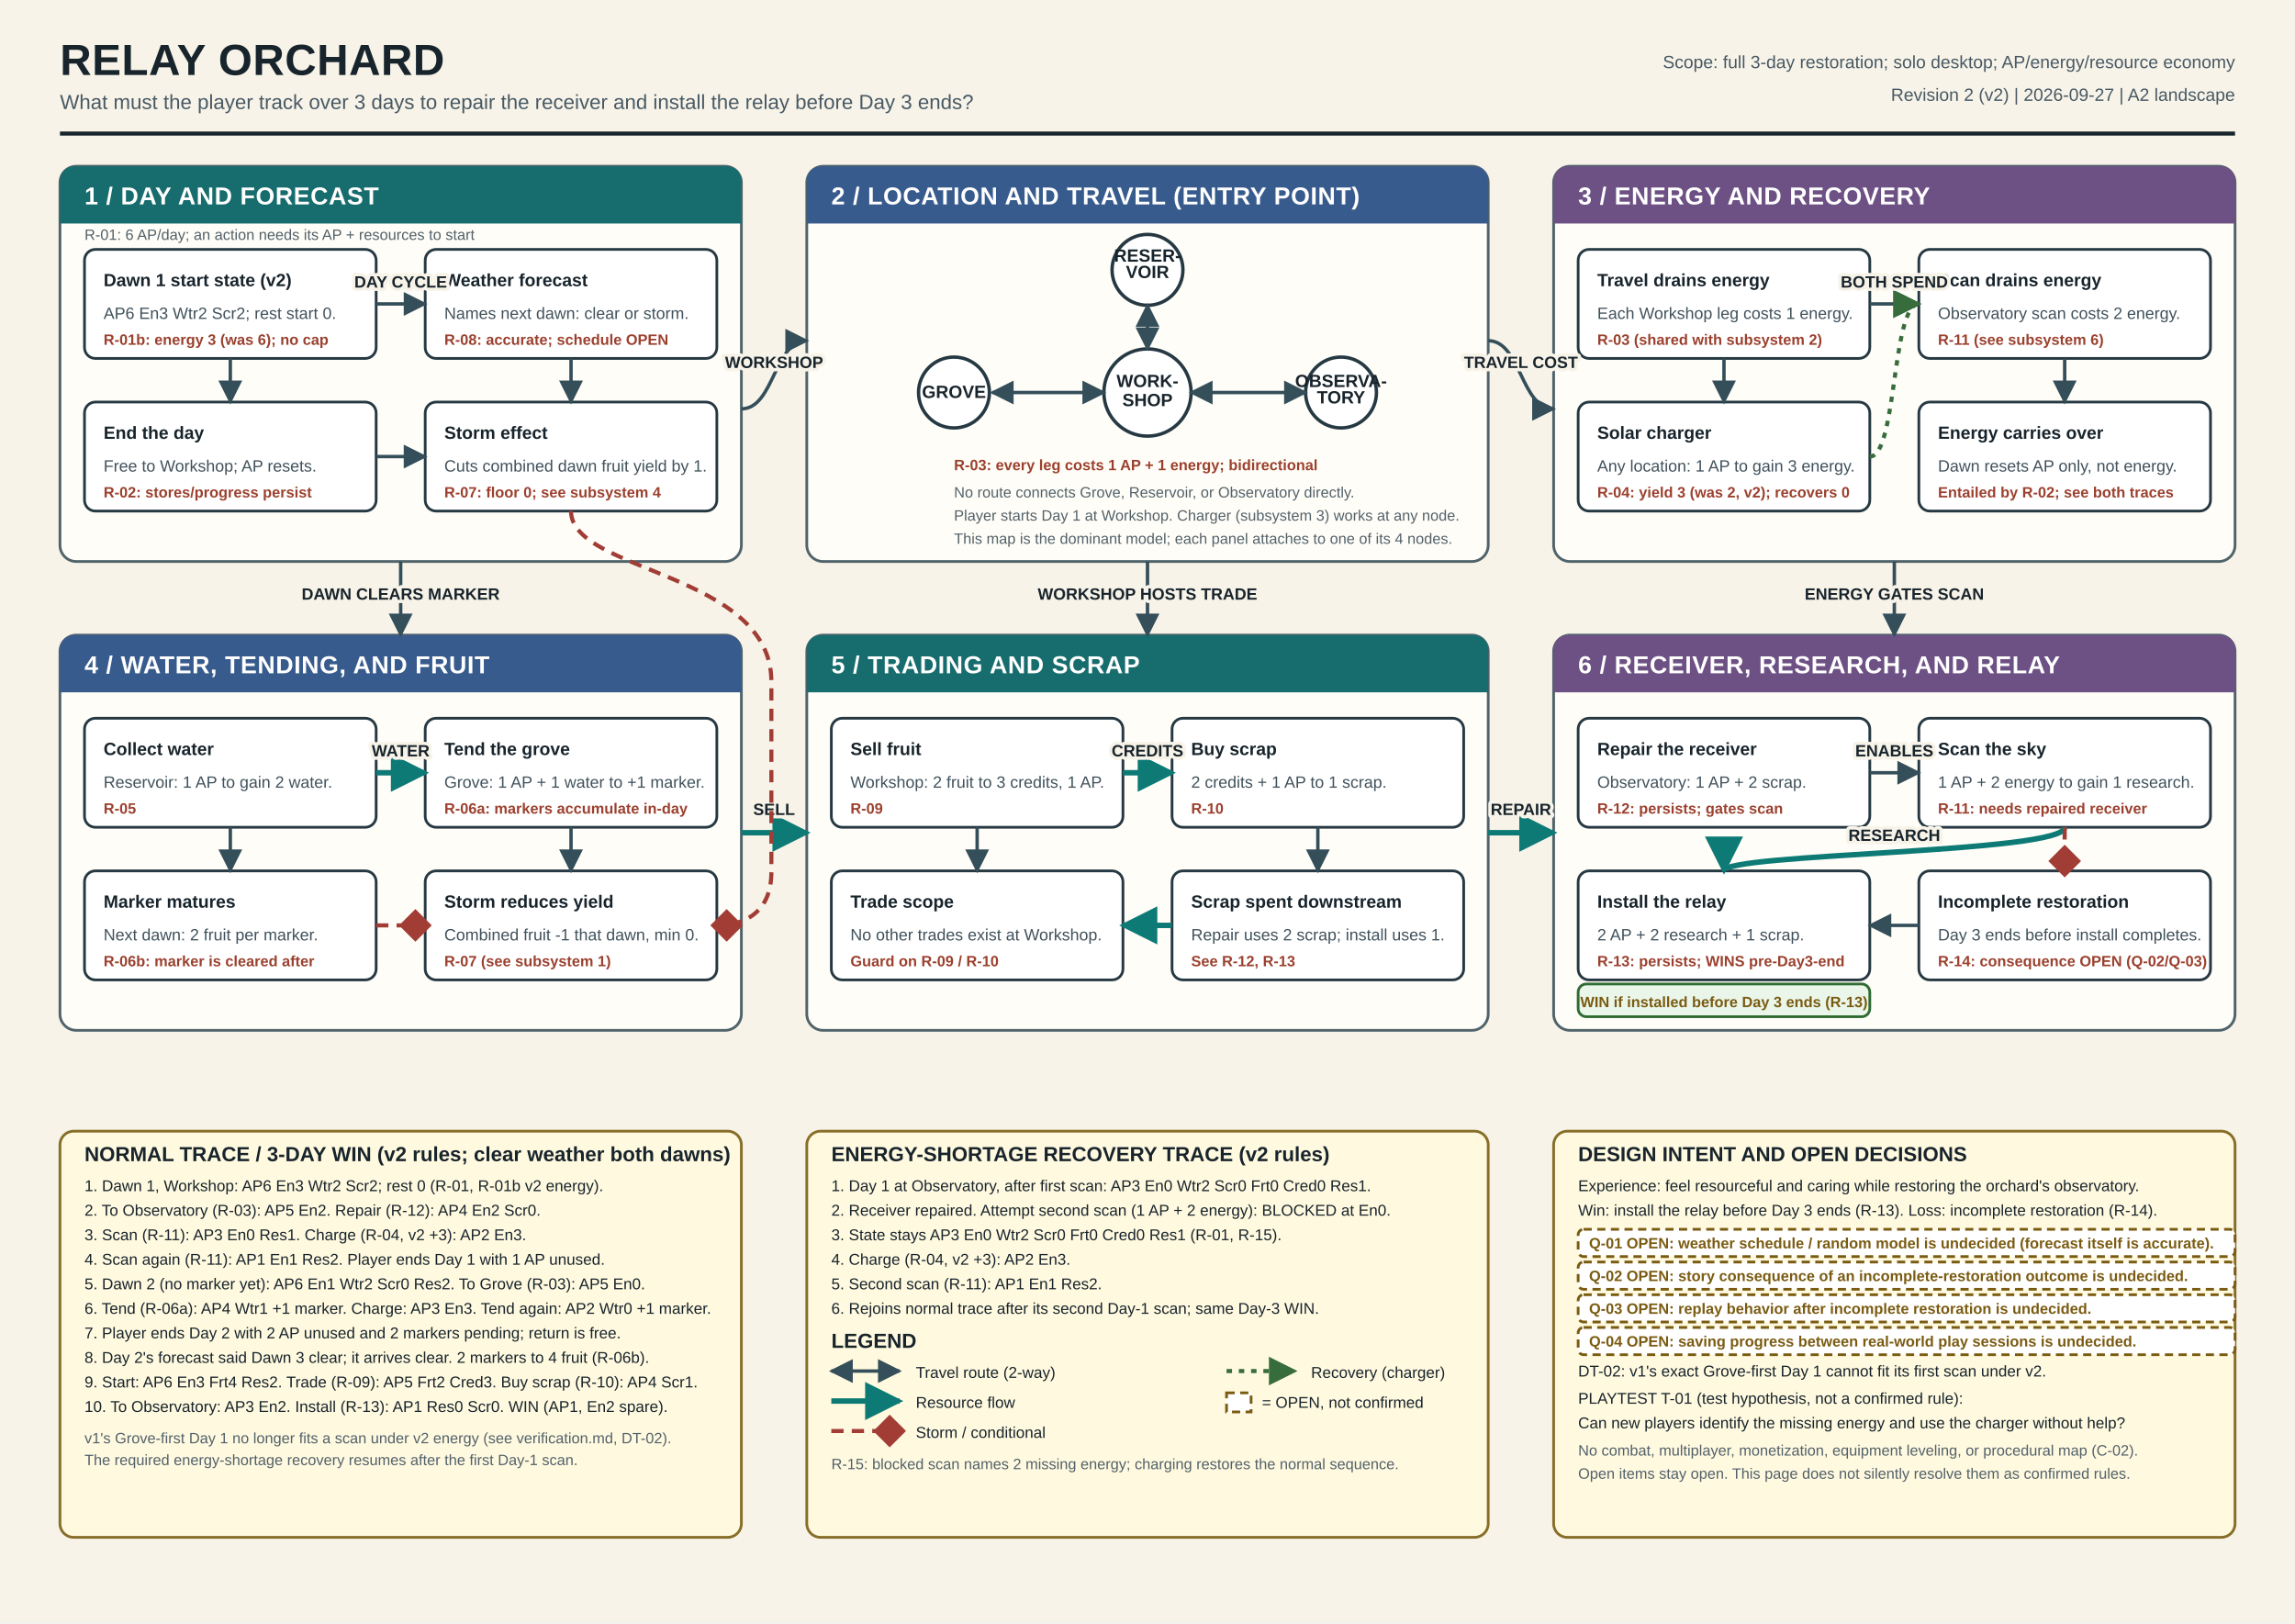
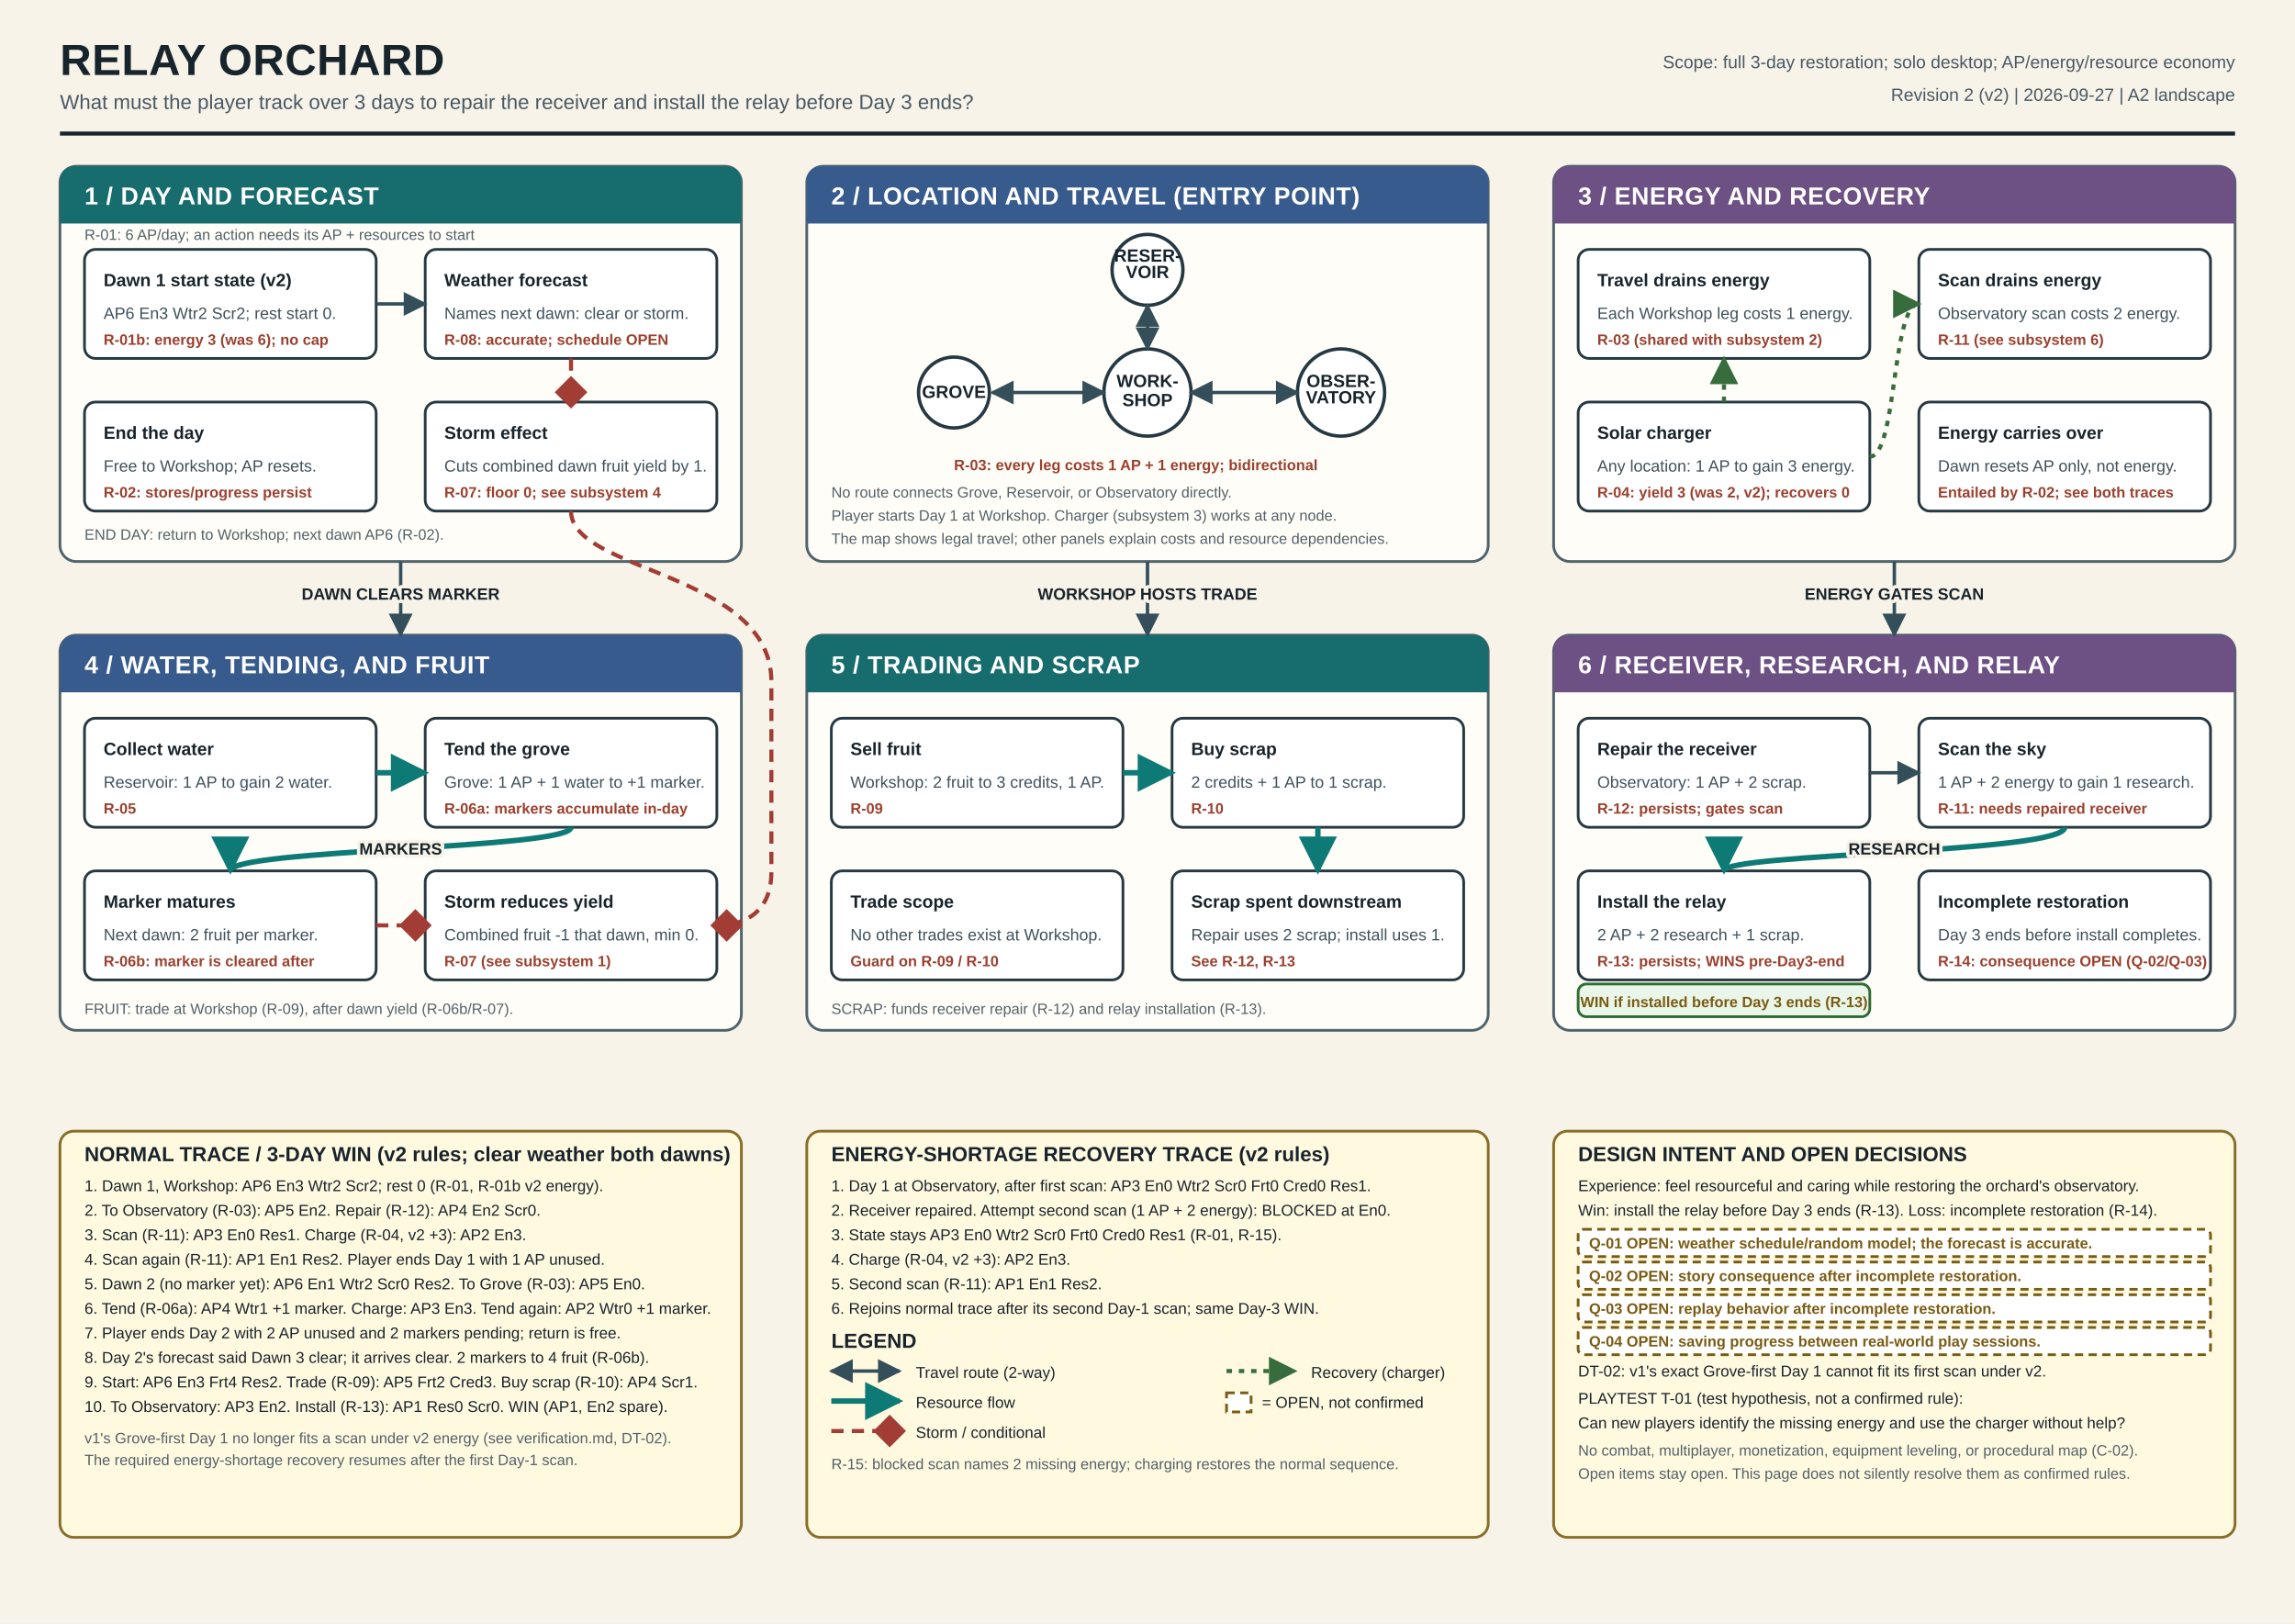
<svg xmlns="http://www.w3.org/2000/svg" viewBox="0 0 1684 1191" data-paper-size="A2" role="img" aria-labelledby="rel-title rel-desc">
  <defs>
    <marker id="arrow" viewBox="0 0 10 10" refX="9" refY="5" markerWidth="7" markerHeight="7" orient="auto">
      <path d="M0 0 L10 5 L0 10 Z" fill="context-stroke" />
    </marker>
    <marker id="diamond" viewBox="0 0 10 10" refX="8" refY="5" markerWidth="8" markerHeight="8" orient="auto">
      <path d="M0 5 L5 0 L10 5 L5 10 Z" fill="context-stroke" />
    </marker>
    <marker id="arrow-start" viewBox="0 0 10 10" refX="9" refY="5" markerWidth="7" markerHeight="7" orient="auto-start-reverse">
      <path d="M0 0 L10 5 L0 10 Z" fill="context-stroke" />
    </marker>
    <style>
      text { font-family: Arial, Helvetica, sans-serif; fill: #18242c; }
      .paper { fill: #f7f3e8; }
      .title { font-size: 32px; font-weight: 700; letter-spacing: .4px; }
      .subtitle { font-size: 15px; fill: #485964; }
      .meta { font-size: 13px; fill: #485964; }
      .panel { fill: #fffdf7; stroke: #50636b; stroke-width: 2; }
      .panelHead { font-size: 18px; font-weight: 700; fill: #fff; letter-spacing: .4px; }
      .headA { fill: #176c6d; } .headB { fill: #385b8e; } .headC { fill: #6d5184; }
      .node rect { fill: #fff; stroke: #263943; stroke-width: 2; }
      .nodeTitle { font-size: 13px; font-weight: 700; }
      .nodeBody { font-size: 12px; fill: #40515b; }
      .rule { font-size: 11px; font-weight: 700; fill: #9b402e; }
      .edge { fill: none; stroke: #344e5a; stroke-width: 2.5; marker-end: url(#arrow); }
      .edgeBoth { fill: none; stroke: #344e5a; stroke-width: 2.5; marker-end: url(#arrow); marker-start: url(#arrow-start); }
      .resource { fill: none; stroke: #0d7a76; stroke-width: 4; marker-end: url(#arrow); }
      .risk { fill: none; stroke: #a13d35; stroke-width: 3; stroke-dasharray: 9 6; marker-end: url(#diamond); }
      .recover { fill: none; stroke: #376c3d; stroke-width: 3; stroke-dasharray: 4 5; marker-end: url(#arrow); }
      .edgeLabel { font-size: 12px; font-weight: 700; paint-order: stroke; stroke: #f7f3e8; stroke-width: 5; stroke-linejoin: round; }
      .noteBox { fill: #fff9df; stroke: #876e28; stroke-width: 2; }
      .noteHead { font-size: 15px; font-weight: 700; }
      .noteText { font-size: 11.5px; }
      .tiny { font-size: 11px; fill: #52616a; }
      .mapNode circle { fill: #fff; stroke: #263943; stroke-width: 2.5; }
      .mapLabel { font-size: 13px; font-weight: 700; }
      .openBadge { fill: #fff; stroke: #7a5b12; stroke-width: 2; stroke-dasharray: 6 4; }
      .openText { font-size: 11px; font-weight: 700; fill: #7a5b12; }
      .winBadge { fill: #eaf6ea; stroke: #2f6b32; stroke-width: 2; }
    </style>
  </defs>
  <rect class="paper" width="1684" height="1191" />
  <g id="page-metadata">
    <text class="title" x="44" y="55">RELAY ORCHARD</text>
    <text class="subtitle" x="44" y="80">What must the player track over 3 days to repair the receiver and install the relay before Day 3 ends?</text>
    <text class="meta" x="1640" y="50" text-anchor="end">Scope: full 3-day restoration; solo desktop; AP/energy/resource economy</text>
    <text class="meta" x="1640" y="74" text-anchor="end">Revision 2 (v2) | 2026-09-27 | A2 landscape</text>
    <path d="M44 98 H1640" stroke="#18242c" stroke-width="3" />
  </g>
  <g id="sys-day">
    <rect class="panel" x="44" y="122" width="500" height="290" rx="12" />
    <path class="headA" d="M44 134 Q44 122 56 122 H532 Q544 122 544 134 V164 H44Z" />
    <text class="panelHead" x="62" y="150">1 / DAY AND FORECAST</text>
    <text id="rule-R-01" class="tiny" x="62" y="176">R-01: 6 AP/day; an action needs its AP + resources to start</text>
    <g id="node-dawn" class="node">
      <rect x="62" y="183" width="214" height="80" rx="8" />
      <text class="nodeTitle" x="76" y="210">Dawn 1 start state (v2)</text>
      <text class="nodeBody" x="76" y="234">AP6 En3 Wtr2 Scr2; rest start 0.</text>
      <text id="rule-R-01b" class="rule" x="76" y="253">R-01b: energy 3 (was 6); no cap</text>
    </g>
    <g id="node-forecast" class="node">
      <rect x="312" y="183" width="214" height="80" rx="8" />
      <text class="nodeTitle" x="326" y="210">Weather forecast</text>
      <text class="nodeBody" x="326" y="234">Names next dawn: clear or storm.</text>
      <text id="rule-R-08" class="rule" x="326" y="253">R-08: accurate; schedule OPEN</text>
    </g>
    <g id="node-day-end" class="node">
      <rect x="62" y="295" width="214" height="80" rx="8" />
      <text class="nodeTitle" x="76" y="322">End the day</text>
      <text class="nodeBody" x="76" y="346">Free to Workshop; AP resets.</text>
      <text id="rule-R-02" class="rule" x="76" y="365">R-02: stores/progress persist</text>
    </g>
    <g id="node-storm" class="node">
      <rect x="312" y="295" width="214" height="80" rx="8" />
      <text class="nodeTitle" x="326" y="322">Storm effect</text>
      <text class="nodeBody" x="326" y="346">Cuts combined dawn fruit yield by 1.</text>
      <text id="rule-R-07" class="rule" x="326" y="365">R-07: floor 0; see subsystem 4</text>
    </g>
-     <path class="edge" d="M276 223 H312" />
-     <path class="edge" d="M169 263 V295" />
-     <path class="edge" d="M419 263 V295" />
-     <path class="edge" d="M276 335 H312" />
-     <text class="edgeLabel" x="294" y="211" text-anchor="middle">DAY CYCLE</text>
+     <path id="edge-dawn-forecast" class="edge" d="M276 223 H312" />
+     <path id="edge-forecast-storm" class="risk" d="M419 263 V295" />
+     <text id="E-map-day" class="tiny" x="62" y="396">END DAY: return to Workshop; next dawn AP6 (R-02).</text>
  </g>
  <g id="sys-map">
    <rect class="panel" x="592" y="122" width="500" height="290" rx="12" />
    <path class="headB" d="M592 134 Q592 122 604 122 H1080 Q1092 122 1092 134 V164 H592Z" />
    <text class="panelHead" x="610" y="150">2 / LOCATION AND TRAVEL (ENTRY POINT)</text>
    <g id="map-nodes" class="mapNode">
      <circle id="node-workshop" cx="842" cy="288" r="32" />
      <text class="mapLabel" x="842" y="284" text-anchor="middle">WORK-</text>
      <text class="mapLabel" x="842" y="298" text-anchor="middle">SHOP</text>
      <circle id="node-grove" cx="700" cy="288" r="26" />
      <text class="mapLabel" x="700" y="292" text-anchor="middle">GROVE</text>
      <circle id="node-reservoir" cx="842" cy="198" r="26" />
      <text class="mapLabel" x="842" y="192" text-anchor="middle">RESER-</text>
      <text class="mapLabel" x="842" y="204" text-anchor="middle">VOIR</text>
-       <circle id="node-observatory" cx="984" cy="288" r="26" />
-       <text class="mapLabel" x="984" y="284" text-anchor="middle">OBSERVA-</text>
-       <text class="mapLabel" x="984" y="296" text-anchor="middle">TORY</text>
+       <circle id="node-observatory" cx="984" cy="288" r="32" />
+       <text class="mapLabel" x="984" y="284" text-anchor="middle">OBSER-</text>
+       <text class="mapLabel" x="984" y="296" text-anchor="middle">VATORY</text>
    </g>
    <path id="edge-travel-grove" class="edgeBoth" d="M728 288 H810" />
    <path id="edge-travel-reservoir" class="edgeBoth" d="M842 224 V256" />
-     <path id="edge-travel-observatory" class="edgeBoth" d="M874 288 H958" />
+     <path id="edge-travel-observatory" class="edgeBoth" d="M874 288 H952" />
    <text id="rule-R-03" class="rule" x="700" y="345">R-03: every leg costs 1 AP + 1 energy; bidirectional</text>
-     <text class="tiny" x="700" y="365">No route connects Grove, Reservoir, or Observatory directly.</text>
-     <text class="tiny" x="700" y="382">Player starts Day 1 at Workshop. Charger (subsystem 3) works at any node.</text>
-     <text class="tiny" x="700" y="399">This map is the dominant model; each panel attaches to one of its 4 nodes.</text>
+     <text class="tiny" x="610" y="365">No route connects Grove, Reservoir, or Observatory directly.</text>
+     <text class="tiny" x="610" y="382">Player starts Day 1 at Workshop. Charger (subsystem 3) works at any node.</text>
+     <text class="tiny" x="610" y="399">The map shows legal travel; other panels explain costs and resource dependencies.</text>
  </g>
  <g id="sys-energy">
    <rect class="panel" x="1140" y="122" width="500" height="290" rx="12" />
    <path class="headC" d="M1140 134 Q1140 122 1152 122 H1628 Q1640 122 1640 134 V164 H1140Z" />
    <text class="panelHead" x="1158" y="150">3 / ENERGY AND RECOVERY</text>
    <g id="node-travel-cost" class="node">
      <rect x="1158" y="183" width="214" height="80" rx="8" />
      <text class="nodeTitle" x="1172" y="210">Travel drains energy</text>
      <text class="nodeBody" x="1172" y="234">Each Workshop leg costs 1 energy.</text>
      <text class="rule" x="1172" y="253">R-03 (shared with subsystem 2)</text>
    </g>
    <g id="node-scan-cost" class="node">
      <rect x="1408" y="183" width="214" height="80" rx="8" />
      <text class="nodeTitle" x="1422" y="210">Scan drains energy</text>
      <text class="nodeBody" x="1422" y="234">Observatory scan costs 2 energy.</text>
      <text class="rule" x="1422" y="253">R-11 (see subsystem 6)</text>
    </g>
    <g id="node-charger" class="node">
      <rect x="1158" y="295" width="214" height="80" rx="8" />
      <text class="nodeTitle" x="1172" y="322">Solar charger</text>
      <text class="nodeBody" x="1172" y="346">Any location: 1 AP to gain 3 energy.</text>
      <text id="rule-R-04" class="rule" x="1172" y="365">R-04: yield 3 (was 2, v2); recovers 0</text>
    </g>
    <g id="node-energy-persist" class="node">
      <rect x="1408" y="295" width="214" height="80" rx="8" />
      <text class="nodeTitle" x="1422" y="322">Energy carries over</text>
      <text class="nodeBody" x="1422" y="346">Dawn resets AP only, not energy.</text>
      <text class="rule" x="1422" y="365">Entailed by R-02; see both traces</text>
    </g>
-     <path class="edge" d="M1372 223 H1408" />
-     <path class="edge" d="M1265 263 V295" />
-     <path class="edge" d="M1515 263 V295" />
+     <path id="edge-charger-travel" class="recover" d="M1265 295 V263" />
    <path id="E-energy-recover" class="recover" d="M1372 335 C1392 335 1388 223 1408 223" />
-     <text class="edgeLabel" x="1390" y="211" text-anchor="middle">BOTH SPEND</text>
  </g>
  <g id="sys-water">
    <rect class="panel" x="44" y="466" width="500" height="290" rx="12" />
    <path class="headB" d="M44 478 Q44 466 56 466 H532 Q544 466 544 478 V508 H44Z" />
    <text class="panelHead" x="62" y="494">4 / WATER, TENDING, AND FRUIT</text>
    <g id="node-collect-water" class="node">
      <rect x="62" y="527" width="214" height="80" rx="8" />
      <text class="nodeTitle" x="76" y="554">Collect water</text>
      <text class="nodeBody" x="76" y="578">Reservoir: 1 AP to gain 2 water.</text>
      <text id="rule-R-05" class="rule" x="76" y="597">R-05</text>
    </g>
    <g id="node-tend" class="node">
      <rect x="312" y="527" width="214" height="80" rx="8" />
      <text class="nodeTitle" x="326" y="554">Tend the grove</text>
      <text class="nodeBody" x="326" y="578">Grove: 1 AP + 1 water to +1 marker.</text>
      <text id="rule-R-06a" class="rule" x="326" y="597">R-06a: markers accumulate in-day</text>
    </g>
    <g id="node-dawn-fruit" class="node">
      <rect x="62" y="639" width="214" height="80" rx="8" />
      <text class="nodeTitle" x="76" y="666">Marker matures</text>
      <text class="nodeBody" x="76" y="690">Next dawn: 2 fruit per marker.</text>
      <text id="rule-R-06b" class="rule" x="76" y="709">R-06b: marker is cleared after</text>
    </g>
    <g id="node-storm-fruit" class="node">
      <rect x="312" y="639" width="214" height="80" rx="8" />
      <text class="nodeTitle" x="326" y="666">Storm reduces yield</text>
      <text class="nodeBody" x="326" y="690">Combined fruit -1 that dawn, min 0.</text>
      <text class="rule" x="326" y="709">R-07 (see subsystem 1)</text>
    </g>
-     <path class="resource" d="M276 567 H312" />
-     <path class="edge" d="M169 607 V639" />
-     <path class="edge" d="M419 607 V639" />
-     <path class="risk" d="M276 679 H312" />
-     <text class="edgeLabel" x="294" y="555" text-anchor="middle">WATER</text>
+     <path id="edge-water-tend" class="resource" d="M276 567 H312" />
+     <path id="edge-tend-markers" class="resource" d="M419 607 C419 623 169 623 169 639" />
+     <path id="edge-yield-storm-adjustment" class="risk" d="M276 679 H312" />
+     <text class="edgeLabel" x="294" y="627" text-anchor="middle">MARKERS</text>
+     <text id="E-fruit-trade" class="tiny" x="62" y="744">FRUIT: trade at Workshop (R-09), after dawn yield (R-06b/R-07).</text>
  </g>
  <g id="sys-trade">
    <rect class="panel" x="592" y="466" width="500" height="290" rx="12" />
    <path class="headA" d="M592 478 Q592 466 604 466 H1080 Q1092 466 1092 478 V508 H592Z" />
    <text class="panelHead" x="610" y="494">5 / TRADING AND SCRAP</text>
    <g id="node-trade-fruit" class="node">
      <rect x="610" y="527" width="214" height="80" rx="8" />
      <text class="nodeTitle" x="624" y="554">Sell fruit</text>
      <text class="nodeBody" x="624" y="578">Workshop: 2 fruit to 3 credits, 1 AP.</text>
      <text id="rule-R-09" class="rule" x="624" y="597">R-09</text>
    </g>
    <g id="node-buy-scrap" class="node">
      <rect x="860" y="527" width="214" height="80" rx="8" />
      <text class="nodeTitle" x="874" y="554">Buy scrap</text>
      <text class="nodeBody" x="874" y="578">2 credits + 1 AP to 1 scrap.</text>
      <text id="rule-R-10" class="rule" x="874" y="597">R-10</text>
    </g>
    <g id="node-trade-scope" class="node">
      <rect x="610" y="639" width="214" height="80" rx="8" />
      <text class="nodeTitle" x="624" y="666">Trade scope</text>
      <text class="nodeBody" x="624" y="690">No other trades exist at Workshop.</text>
      <text class="rule" x="624" y="709">Guard on R-09 / R-10</text>
    </g>
    <g id="node-scrap-uses" class="node">
      <rect x="860" y="639" width="214" height="80" rx="8" />
      <text class="nodeTitle" x="874" y="666">Scrap spent downstream</text>
      <text class="nodeBody" x="874" y="690">Repair uses 2 scrap; install uses 1.</text>
      <text class="rule" x="874" y="709">See R-12, R-13</text>
    </g>
-     <path class="resource" d="M824 567 H860" />
-     <path class="edge" d="M717 607 V639" />
-     <path class="edge" d="M967 607 V639" />
-     <path class="resource" d="M860 679 H824" />
-     <text class="edgeLabel" x="842" y="555" text-anchor="middle">CREDITS</text>
+     <path id="edge-credit-purchase" class="resource" d="M824 567 H860" />
+     <path id="edge-purchased-scrap" class="resource" d="M967 607 V639" />
+     <text id="E-scrap-flow" class="tiny" x="610" y="744">SCRAP: funds receiver repair (R-12) and relay installation (R-13).</text>
  </g>
  <g id="sys-relay">
    <rect class="panel" x="1140" y="466" width="500" height="290" rx="12" />
    <path class="headC" d="M1140 478 Q1140 466 1152 466 H1628 Q1640 466 1640 478 V508 H1140Z" />
    <text class="panelHead" x="1158" y="494">6 / RECEIVER, RESEARCH, AND RELAY</text>
    <g id="node-repair" class="node">
      <rect x="1158" y="527" width="214" height="80" rx="8" />
      <text class="nodeTitle" x="1172" y="554">Repair the receiver</text>
      <text class="nodeBody" x="1172" y="578">Observatory: 1 AP + 2 scrap.</text>
      <text id="rule-R-12" class="rule" x="1172" y="597">R-12: persists; gates scan</text>
    </g>
    <g id="node-scan" class="node">
      <rect x="1408" y="527" width="214" height="80" rx="8" />
      <text class="nodeTitle" x="1422" y="554">Scan the sky</text>
      <text class="nodeBody" x="1422" y="578">1 AP + 2 energy to gain 1 research.</text>
      <text id="rule-R-11" class="rule" x="1422" y="597">R-11: needs repaired receiver</text>
    </g>
    <g id="node-install" class="node">
      <rect x="1158" y="639" width="214" height="80" rx="8" />
      <text class="nodeTitle" x="1172" y="666">Install the relay</text>
      <text class="nodeBody" x="1172" y="690">2 AP + 2 research + 1 scrap.</text>
      <text id="rule-R-13" class="rule" x="1172" y="709">R-13: persists; WINS pre-Day3-end</text>
    </g>
    <g id="node-incomplete" class="node">
      <rect x="1408" y="639" width="214" height="80" rx="8" />
      <text class="nodeTitle" x="1422" y="666">Incomplete restoration</text>
      <text class="nodeBody" x="1422" y="690">Day 3 ends before install completes.</text>
      <text id="rule-R-14" class="rule" x="1422" y="709">R-14: consequence OPEN (Q-02/Q-03)</text>
    </g>
    <path id="E-scan-gate" class="edge" d="M1372 567 H1408" />
    <path id="E-research-install" class="resource" d="M1515 607 C1515 626 1265 626 1265 639" />
-     <path class="edge" d="M1408 679 H1372" />
-     <path class="risk" d="M1515 607 V639" />
-     <text class="edgeLabel" x="1390" y="555" text-anchor="middle">ENABLES</text>
-     <text class="edgeLabel" x="1390" y="617" text-anchor="middle">RESEARCH</text>
+     <text class="edgeLabel" x="1390" y="627" text-anchor="middle">RESEARCH</text>
    <rect class="winBadge" x="1158" y="722" width="214" height="24" rx="6" />
    <text class="openText" x="1265" y="739" text-anchor="middle" fill="#2f6b32">WIN if installed before Day 3 ends (R-13)</text>
  </g>
  <g id="cross-system-connections">
-     <path class="edge" d="M544 300 C568 300 568 250 592 250" />
-     <text id="E-map-day" class="edgeLabel" x="568" y="270" text-anchor="middle">WORKSHOP</text>
-     <path class="edge" d="M1092 250 C1116 250 1116 300 1140 300" />
-     <text class="edgeLabel" x="1116" y="270" text-anchor="middle">TRAVEL COST</text>
-     <path class="edge" d="M294 412 V466" />
+     <path id="edge-dawn-fruit-context" class="edge" d="M294 412 V466" />
    <text class="edgeLabel" x="294" y="440" text-anchor="middle">DAWN CLEARS MARKER</text>
-     <path class="edge" d="M842 412 V466" />
+     <path id="edge-workshop-trade-context" class="edge" d="M842 412 V466" />
    <text class="edgeLabel" x="842" y="440" text-anchor="middle">WORKSHOP HOSTS TRADE</text>
-     <path class="edge" d="M1390 412 V466" />
+     <path id="edge-energy-scan-context" class="edge" d="M1390 412 V466" />
    <text class="edgeLabel" x="1390" y="440" text-anchor="middle">ENERGY GATES SCAN</text>
-     <path class="resource" d="M544 611 H592" />
-     <text id="E-fruit-trade" class="edgeLabel" x="568" y="598" text-anchor="middle">SELL</text>
-     <path class="resource" d="M1092 611 H1140" />
-     <text id="E-scrap-flow" class="edgeLabel" x="1116" y="598" text-anchor="middle">REPAIR</text>
    <path id="E-storm-fruit" class="risk" d="M419 375 C419 420 566 420 566 500 V640 C566 668 548 679 526 679" />
  </g>
  <g id="trace-normal">
    <rect class="noteBox" x="44" y="830" width="500" height="298" rx="10" />
    <text class="noteHead" x="62" y="852">NORMAL TRACE / 3-DAY WIN (v2 rules; clear weather both dawns)</text>
    <text id="trace-normal-1" class="noteText" x="62" y="874">1. Dawn 1, Workshop: AP6 En3 Wtr2 Scr2; rest 0 (R-01, R-01b v2 energy).</text>
    <text id="trace-normal-2" class="noteText" x="62" y="892">2. To Observatory (R-03): AP5 En2. Repair (R-12): AP4 En2 Scr0.</text>
    <text id="trace-normal-3" class="noteText" x="62" y="910">3. Scan (R-11): AP3 En0 Res1. Charge (R-04, v2 +3): AP2 En3.</text>
    <text id="trace-normal-4" class="noteText" x="62" y="928">4. Scan again (R-11): AP1 En1 Res2. Player ends Day 1 with 1 AP unused.</text>
    <text id="trace-normal-5" class="noteText" x="62" y="946">5. Dawn 2 (no marker yet): AP6 En1 Wtr2 Scr0 Res2. To Grove (R-03): AP5 En0.</text>
    <text id="trace-normal-6" class="noteText" x="62" y="964">6. Tend (R-06a): AP4 Wtr1 +1 marker. Charge: AP3 En3. Tend again: AP2 Wtr0 +1 marker.</text>
    <text id="trace-normal-7" class="noteText" x="62" y="982">7. Player ends Day 2 with 2 AP unused and 2 markers pending; return is free.</text>
    <text id="trace-normal-8" class="noteText" x="62" y="1000">8. Day 2's forecast said Dawn 3 clear; it arrives clear. 2 markers to 4 fruit (R-06b).</text>
    <text id="trace-normal-9" class="noteText" x="62" y="1018">9. Start: AP6 En3 Frt4 Res2. Trade (R-09): AP5 Frt2 Cred3. Buy scrap (R-10): AP4 Scr1.</text>
    <text id="trace-normal-10" class="noteText" x="62" y="1036">10. To Observatory: AP3 En2. Install (R-13): AP1 Res0 Scr0. WIN (AP1, En2 spare).</text>
    <text class="tiny" x="62" y="1059">v1's Grove-first Day 1 no longer fits a scan under v2 energy (see verification.md, DT-02).</text>
    <text class="tiny" x="62" y="1075">The required energy-shortage recovery resumes after the first Day-1 scan.</text>
  </g>
  <g id="trace-failure">
    <rect class="noteBox" x="592" y="830" width="500" height="298" rx="10" />
    <text class="noteHead" x="610" y="852">ENERGY-SHORTAGE RECOVERY TRACE (v2 rules)</text>
    <text id="trace-fail-1" class="noteText" x="610" y="874">1. Day 1 at Observatory, after first scan: AP3 En0 Wtr2 Scr0 Frt0 Cred0 Res1.</text>
    <text id="trace-fail-2" class="noteText" x="610" y="892">2. Receiver repaired. Attempt second scan (1 AP + 2 energy): BLOCKED at En0.</text>
    <text id="trace-fail-3" class="noteText" x="610" y="910">3. State stays AP3 En0 Wtr2 Scr0 Frt0 Cred0 Res1 (R-01, R-15).</text>
    <text id="trace-fail-4" class="noteText" x="610" y="928">4. Charge (R-04, v2 +3): AP2 En3.</text>
    <text id="trace-fail-5" class="noteText" x="610" y="946">5. Second scan (R-11): AP1 En1 Res2.</text>
    <text id="trace-fail-6" class="noteText" x="610" y="964">6. Rejoins normal trace after its second Day-1 scan; same Day-3 WIN.</text>
    <text class="noteHead" x="610" y="989">LEGEND</text>
    <path class="edgeBoth" d="M610 1006 H660" />
    <text class="noteText" x="672" y="1011">Travel route (2-way)</text>
    <path class="resource" d="M610 1028 H660" />
    <text class="noteText" x="672" y="1033">Resource flow</text>
    <path class="risk" d="M610 1050 H660" />
    <text class="noteText" x="672" y="1055">Storm / conditional</text>
    <path class="recover" d="M900 1006 H950" />
    <text class="noteText" x="962" y="1011">Recovery (charger)</text>
    <rect class="openBadge" x="900" y="1022" width="18" height="14" />
    <text class="noteText" x="926" y="1033">= OPEN, not confirmed</text>
    <text id="rule-R-15" class="tiny" x="610" y="1078">R-15: blocked scan names 2 missing energy; charging restores the normal sequence.</text>
  </g>
  <g id="open-issues">
    <rect class="noteBox" x="1140" y="830" width="500" height="298" rx="10" />
    <text class="noteHead" x="1158" y="852">DESIGN INTENT AND OPEN DECISIONS</text>
    <text class="noteText" x="1158" y="874">Experience: feel resourceful and caring while restoring the orchard's observatory.</text>
    <text class="noteText" x="1158" y="892">Win: install the relay before Day 3 ends (R-13). Loss: incomplete restoration (R-14).</text>
-     <rect class="openBadge" x="1158" y="902" width="482" height="20" rx="4" />
-     <text id="open-Q-01" class="openText" x="1166" y="916">Q-01 OPEN: weather schedule / random model is undecided (forecast itself is accurate).</text>
-     <rect class="openBadge" x="1158" y="926" width="482" height="20" rx="4" />
-     <text id="open-Q-02" class="openText" x="1166" y="940">Q-02 OPEN: story consequence of an incomplete-restoration outcome is undecided.</text>
-     <rect class="openBadge" x="1158" y="950" width="482" height="20" rx="4" />
-     <text id="open-Q-03" class="openText" x="1166" y="964">Q-03 OPEN: replay behavior after incomplete restoration is undecided.</text>
-     <rect class="openBadge" x="1158" y="974" width="482" height="20" rx="4" />
-     <text id="open-Q-04" class="openText" x="1166" y="988">Q-04 OPEN: saving progress between real-world play sessions is undecided.</text>
+     <rect class="openBadge" x="1158" y="902" width="464" height="20" rx="4" />
+     <text id="open-Q-01" class="openText" x="1166" y="916">Q-01 OPEN: weather schedule/random model; the forecast is accurate.</text>
+     <rect class="openBadge" x="1158" y="926" width="464" height="20" rx="4" />
+     <text id="open-Q-02" class="openText" x="1166" y="940">Q-02 OPEN: story consequence after incomplete restoration.</text>
+     <rect class="openBadge" x="1158" y="950" width="464" height="20" rx="4" />
+     <text id="open-Q-03" class="openText" x="1166" y="964">Q-03 OPEN: replay behavior after incomplete restoration.</text>
+     <rect class="openBadge" x="1158" y="974" width="464" height="20" rx="4" />
+     <text id="open-Q-04" class="openText" x="1166" y="988">Q-04 OPEN: saving progress between real-world play sessions.</text>
    <text class="noteText" x="1158" y="1010">DT-02: v1's exact Grove-first Day 1 cannot fit its first scan under v2.</text>
    <text id="playtest-T-01" class="noteText" x="1158" y="1030">PLAYTEST T-01 (test hypothesis, not a confirmed rule):</text>
    <text class="noteText" x="1158" y="1048">Can new players identify the missing energy and use the charger without help?</text>
    <text class="tiny" x="1158" y="1068">No combat, multiplayer, monetization, equipment leveling, or procedural map (C-02).</text>
    <text class="tiny" x="1158" y="1085">Open items stay open. This page does not silently resolve them as confirmed rules.</text>
  </g>
</svg>
